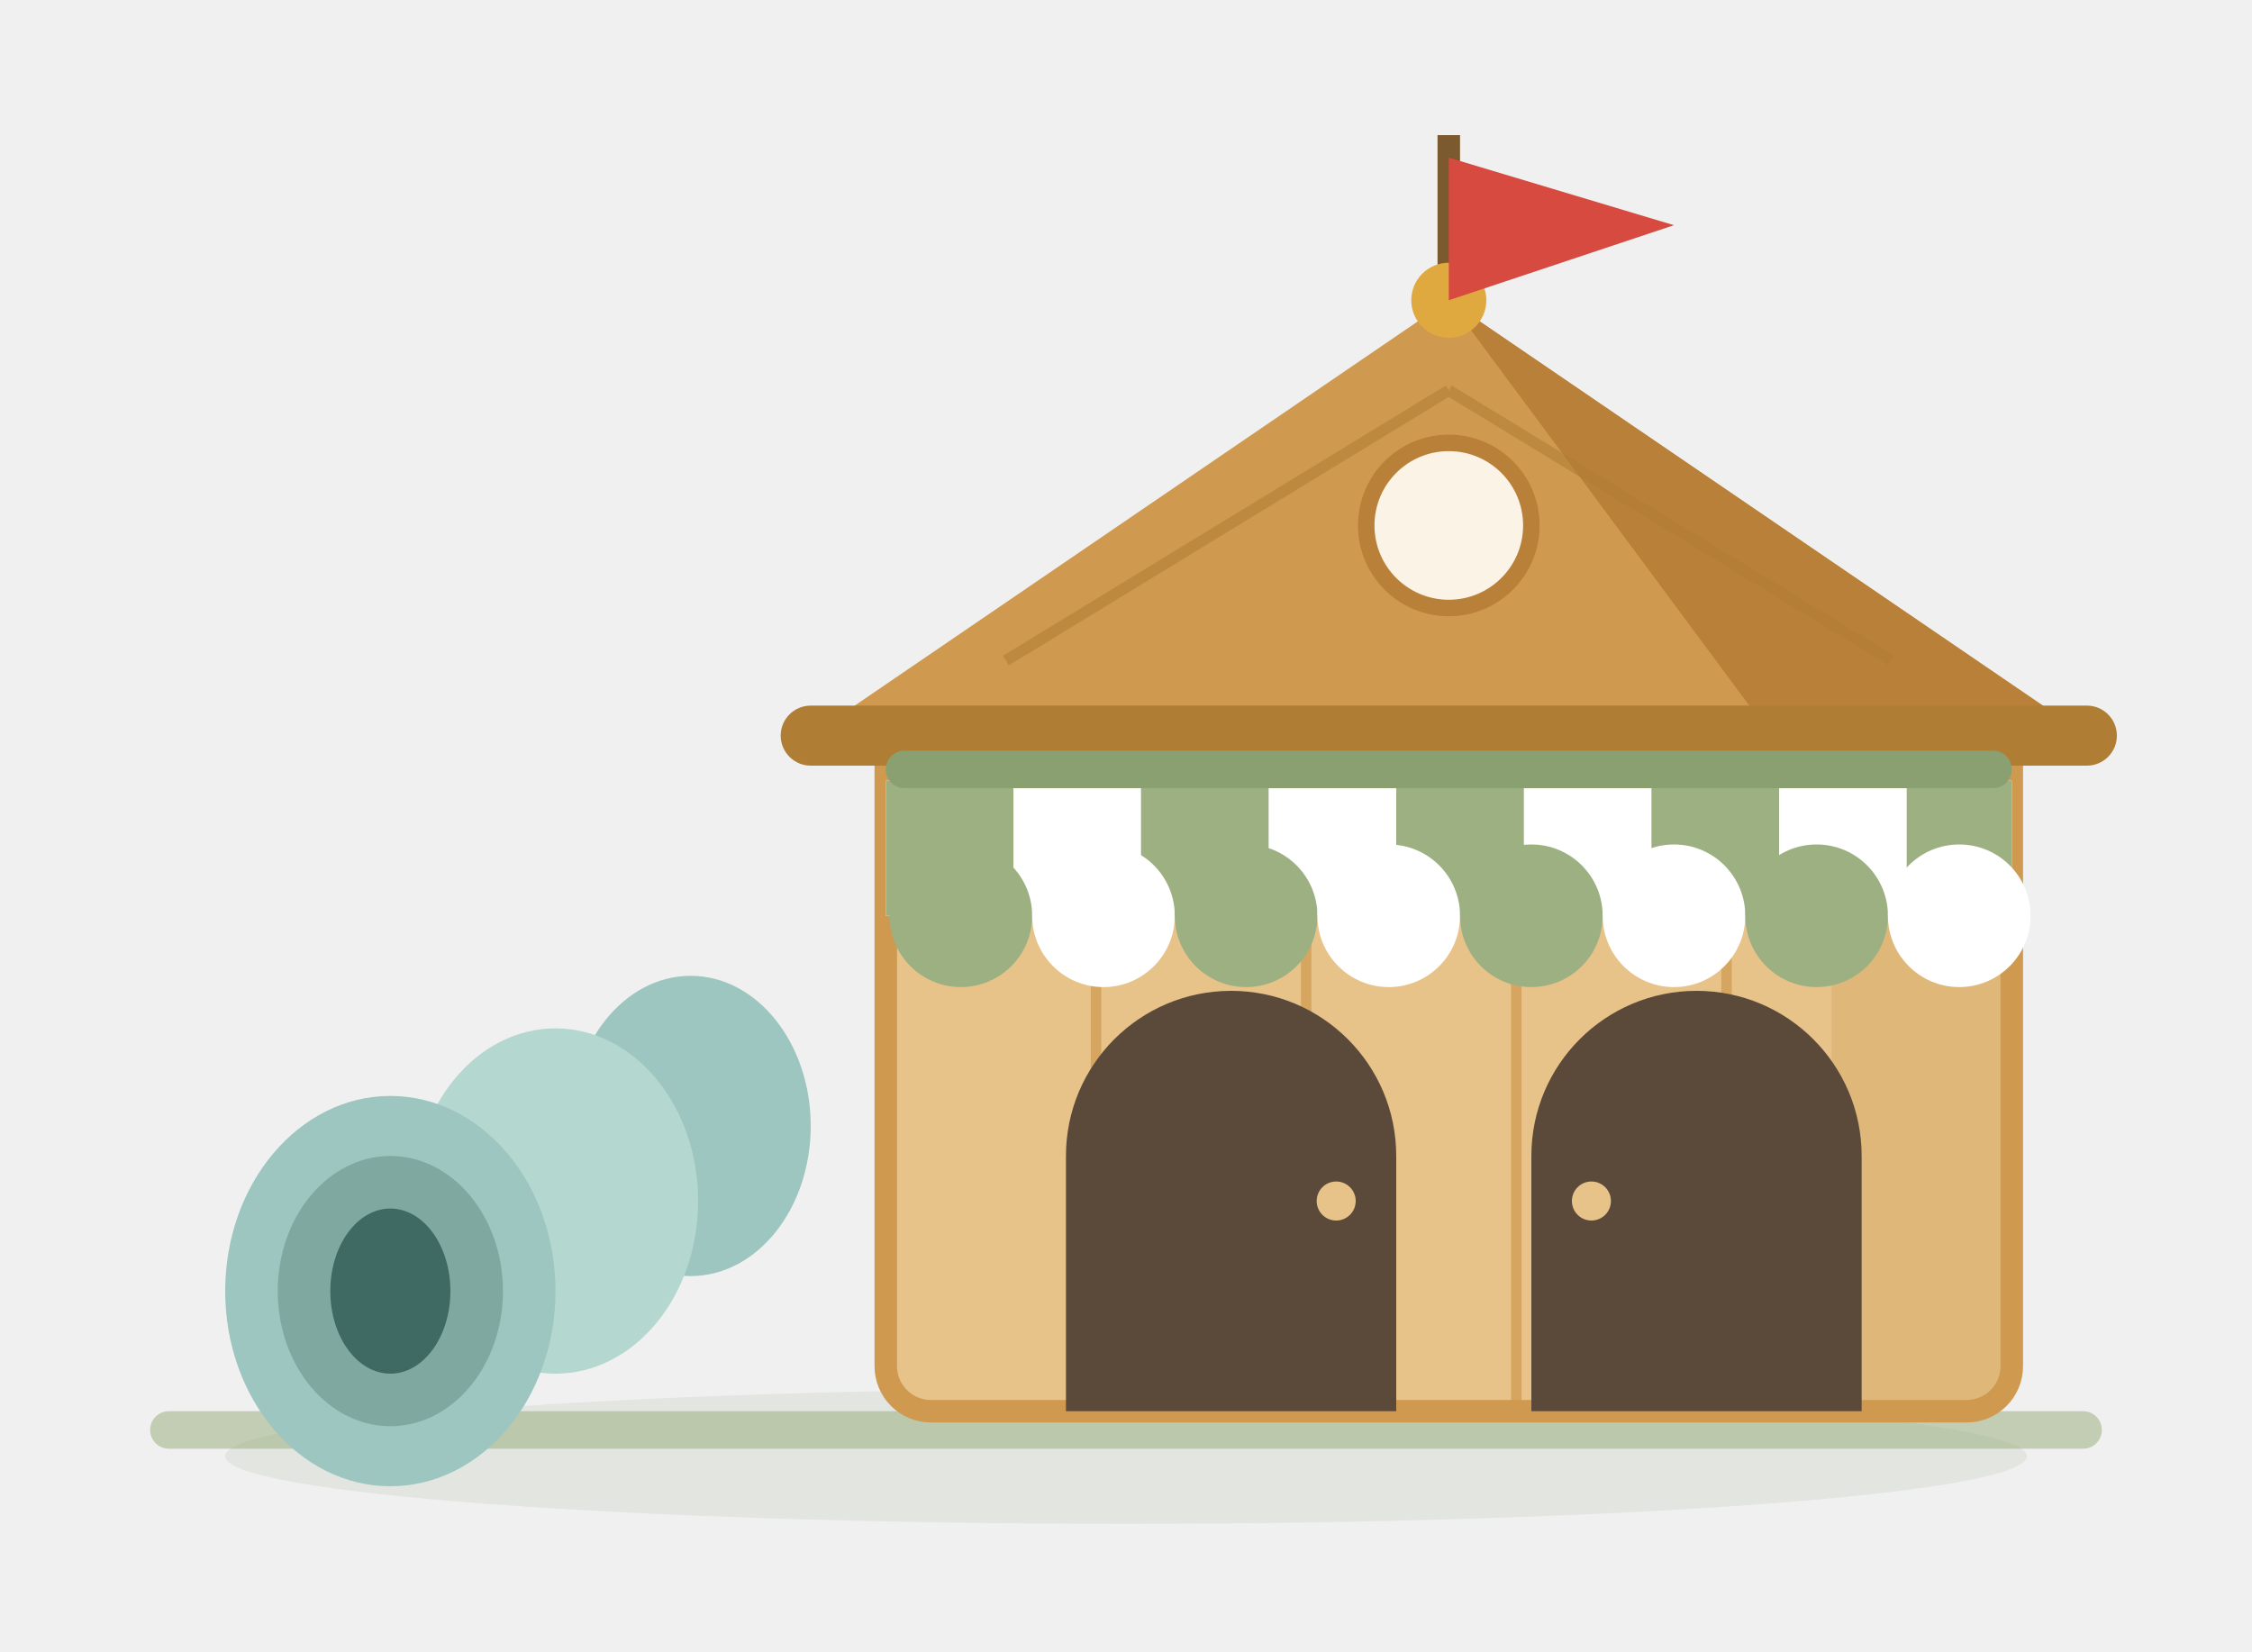
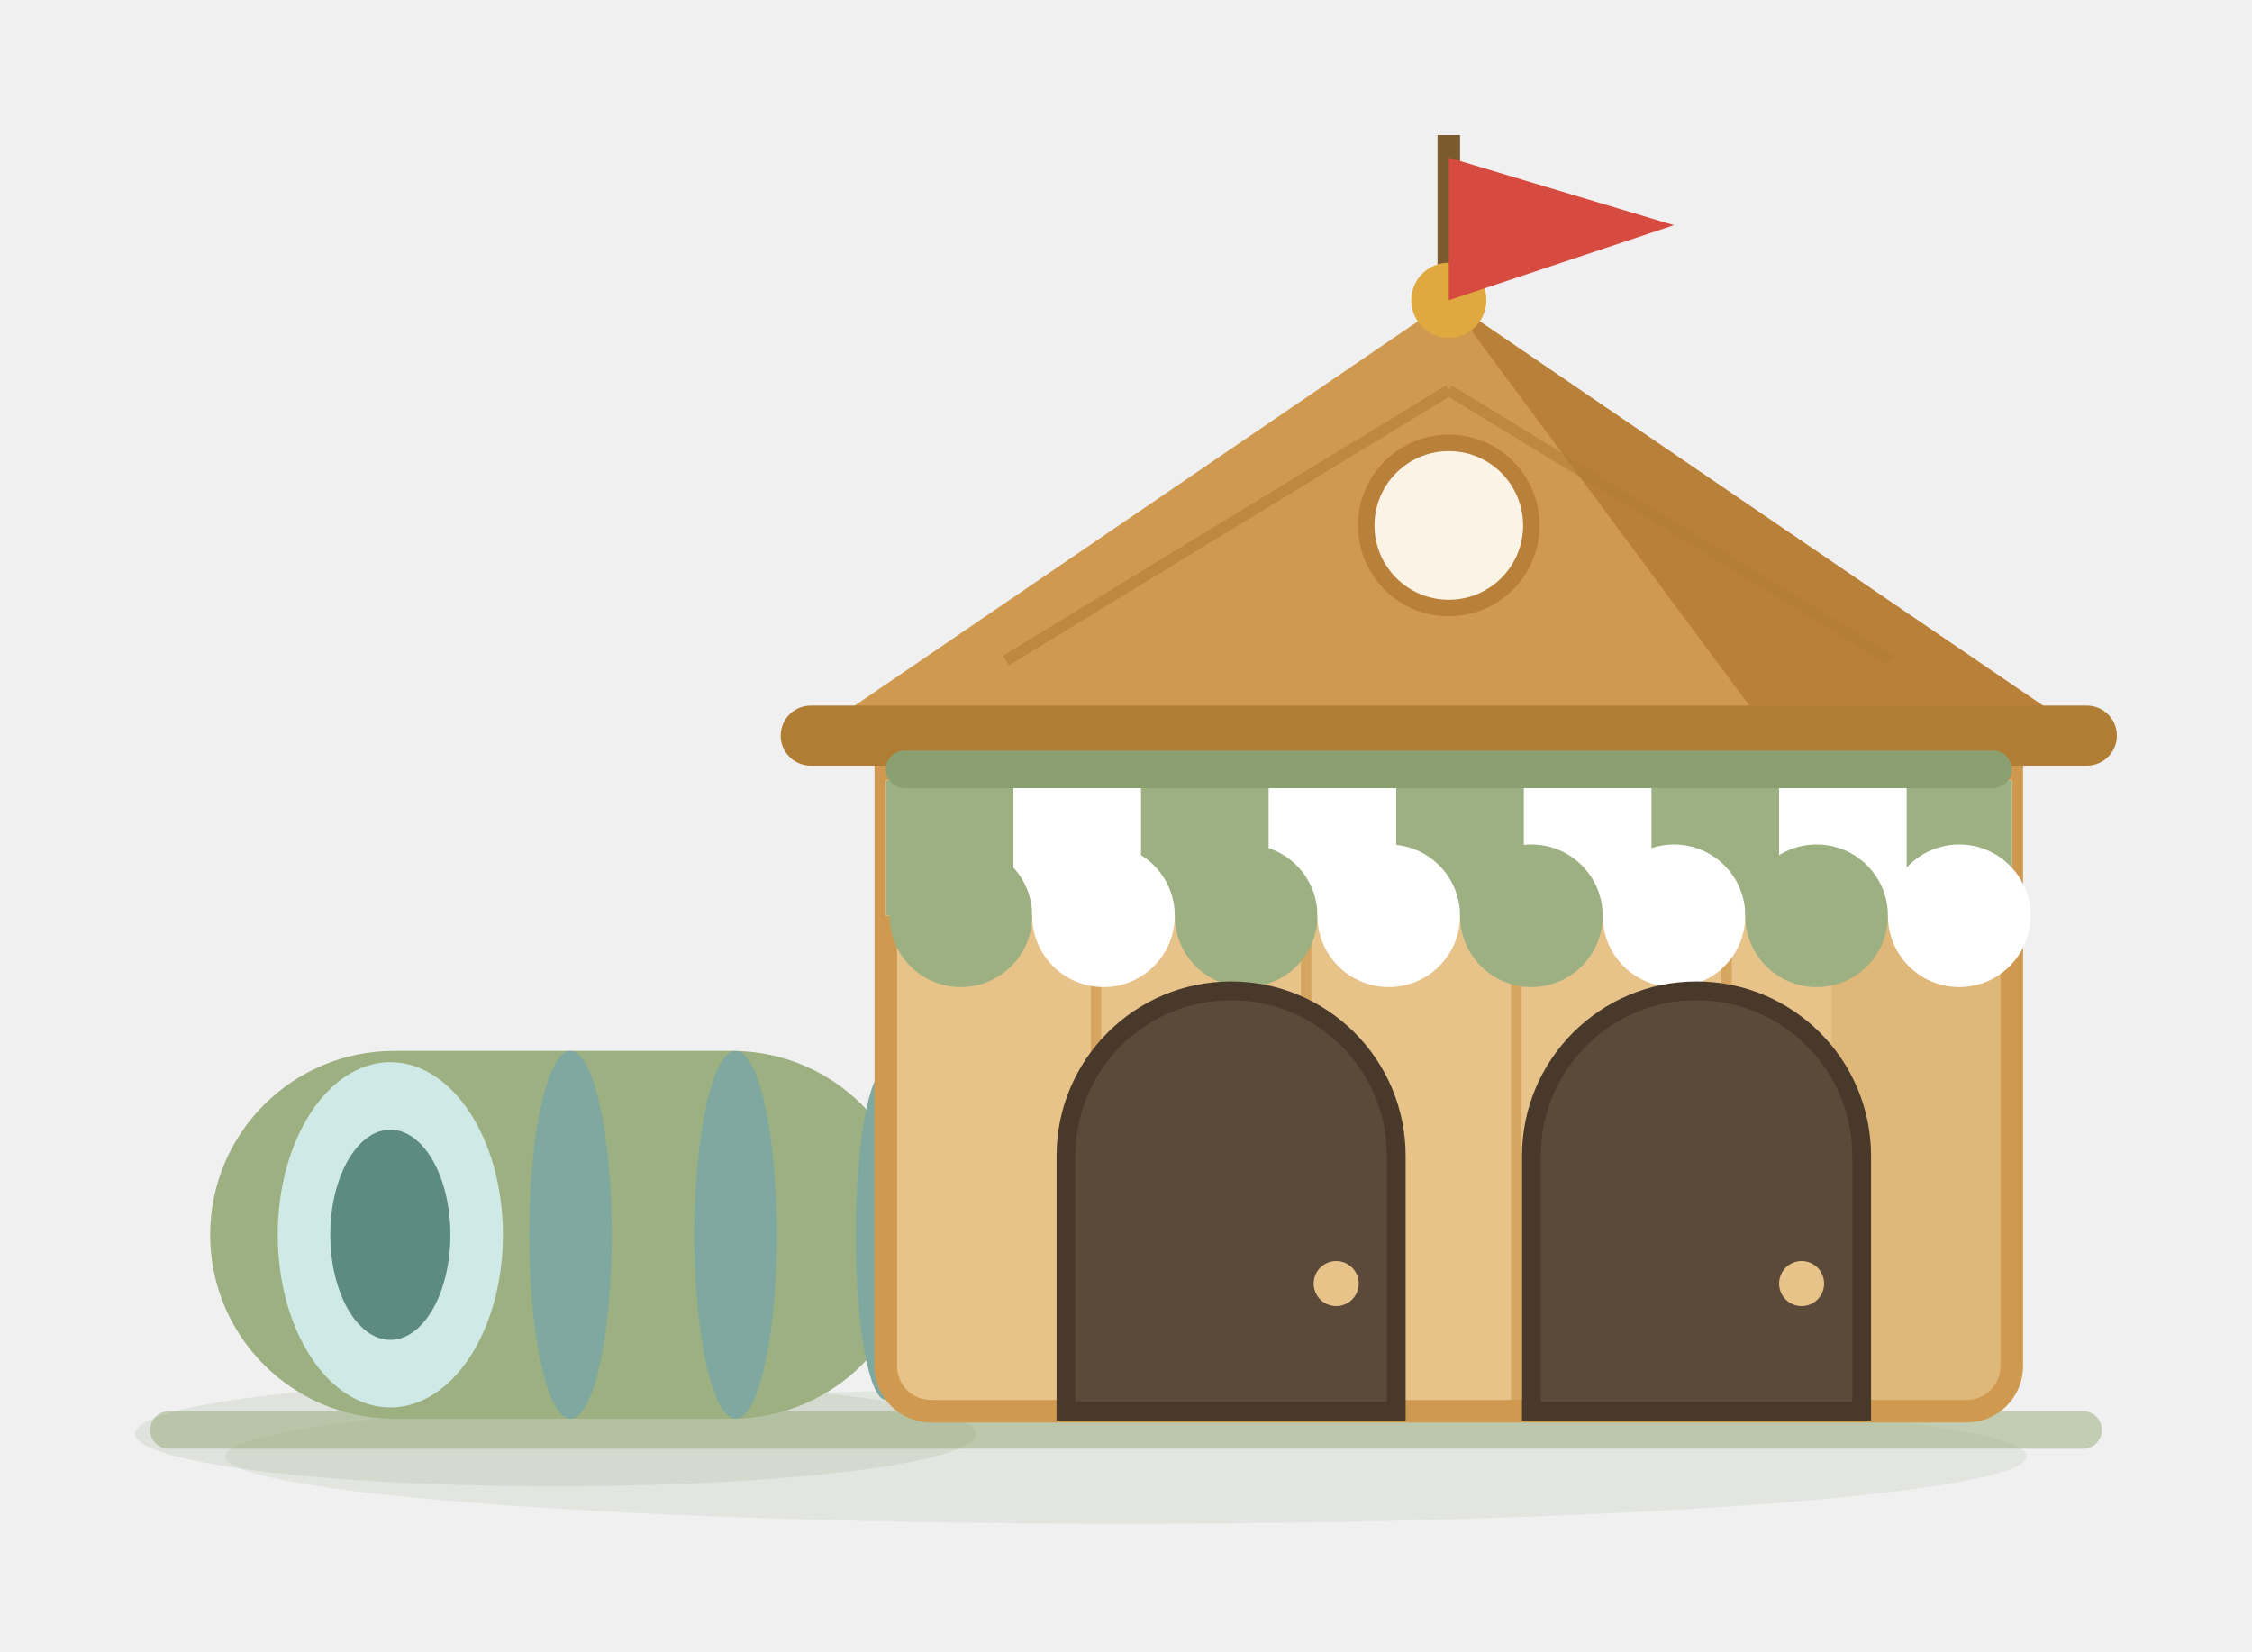
<svg xmlns="http://www.w3.org/2000/svg" viewBox="0 0 300 220" role="img" aria-label="Illustrated market storefront with a striped awning and a play tunnel.">
  <ellipse cx="150" cy="194" rx="120" ry="9" fill="#7a8f63" opacity="0.12" />
  <rect x="20" y="188" width="260" height="5" rx="2.5" fill="#9CB082" opacity="0.55" />
  <g>
-     <ellipse cx="92" cy="150" rx="16" ry="20" fill="#9cc6bf" />
-     <ellipse cx="74" cy="160" rx="19" ry="23" fill="#b4d7d0" />
-     <ellipse cx="52" cy="172" rx="22" ry="26" fill="#9cc6bf" />
-     <ellipse cx="52" cy="172" rx="15" ry="18" fill="#7FA8A0" />
-     <ellipse cx="52" cy="172" rx="8" ry="11" fill="#3f6a63" />
+     <ellipse cx="74" cy="191" rx="56" ry="7" fill="#7a8f63" opacity="0.14" />
+     <rect x="28" y="140" width="94" height="49" rx="24.5" fill="#9CB082" />
+     <g fill="#7FA8A0">
+       <ellipse cx="76" cy="164.5" rx="5.5" ry="24.5" />
+       <ellipse cx="98" cy="164.5" rx="5.5" ry="24.5" />
+       <ellipse cx="118" cy="164.5" rx="4" ry="22" />
+     </g>
+     <ellipse cx="52" cy="164.5" rx="15" ry="23" fill="#cfeae6" />
+     <ellipse cx="52" cy="164.5" rx="8" ry="14" fill="#5d8a82" />
  </g>
  <g>
    <rect x="118" y="96" width="150" height="92" rx="6" fill="#e7c389" />
    <g stroke="#cf9a4f" stroke-width="1.4" opacity="0.7">
      <line x1="146" y1="96" x2="146" y2="188" />
      <line x1="174" y1="96" x2="174" y2="188" />
      <line x1="202" y1="96" x2="202" y2="188" />
      <line x1="230" y1="96" x2="230" y2="188" />
    </g>
    <rect x="244" y="96" width="24" height="92" rx="6" fill="#d3a45f" opacity="0.4" />
    <rect x="118" y="96" width="150" height="92" rx="6" fill="none" stroke="#cf9a4f" stroke-width="3" />
    <polygon points="108,98 193,40 278,98" fill="#cf9a4f" />
    <polygon points="193,40 278,98 236,98" fill="#b9803a" />
    <g stroke="#b07d35" stroke-width="1.5" opacity="0.6">
      <line x1="134" y1="88" x2="193" y2="52" />
      <line x1="252" y1="88" x2="193" y2="52" />
    </g>
    <rect x="104" y="94" width="178" height="8" rx="4" fill="#b07d35" />
    <circle cx="193" cy="70" r="11" fill="#fbf3e6" stroke="#b9803a" stroke-width="2.2" />
    <line x1="193" y1="40" x2="193" y2="18" stroke="#7a5a2e" stroke-width="3" />
    <circle cx="193" cy="40" r="5" fill="#E0A93F" />
    <path d="M193 21 L223 30 L193 40 Z" fill="#D64A3F" />
    <g>
      <rect x="118" y="104" width="150" height="18" fill="#fff" />
      <g fill="#9CB082">
        <rect x="118" y="104" width="17" height="18" />
        <rect x="152" y="104" width="17" height="18" />
        <rect x="186" y="104" width="17" height="18" />
        <rect x="220" y="104" width="17" height="18" />
        <rect x="254" y="104" width="14" height="18" />
      </g>
      <g>
        <circle cx="128" cy="122" r="9.5" fill="#9CB082" />
        <circle cx="147" cy="122" r="9.5" fill="#fff" />
        <circle cx="166" cy="122" r="9.5" fill="#9CB082" />
        <circle cx="185" cy="122" r="9.5" fill="#fff" />
        <circle cx="204" cy="122" r="9.5" fill="#9CB082" />
        <circle cx="223" cy="122" r="9.5" fill="#fff" />
        <circle cx="242" cy="122" r="9.5" fill="#9CB082" />
        <circle cx="261" cy="122" r="9.5" fill="#fff" />
      </g>
      <rect x="118" y="100" width="150" height="5" rx="2.5" fill="#8aa070" />
    </g>
    <path d="M142 188 v-34 a22 22 0 0 1 44 0 v34 Z" fill="#5b4a3a" />
-     <circle cx="178" cy="160" r="2.6" fill="#e7c389" />
+     <path d="M142 188 v-34 a22 22 0 0 1 44 0 v34 Z" fill="none" stroke="#48392b" stroke-width="2.5" />
+     <circle cx="178" cy="171" r="3" fill="#e7c389" />
    <path d="M204 188 v-34 a22 22 0 0 1 44 0 v34 Z" fill="#5b4a3a" />
-     <circle cx="212" cy="160" r="2.6" fill="#e7c389" />
+     <path d="M204 188 v-34 a22 22 0 0 1 44 0 v34 Z" fill="none" stroke="#48392b" stroke-width="2.5" />
+     <circle cx="240" cy="171" r="3" fill="#e7c389" />
  </g>
</svg>
